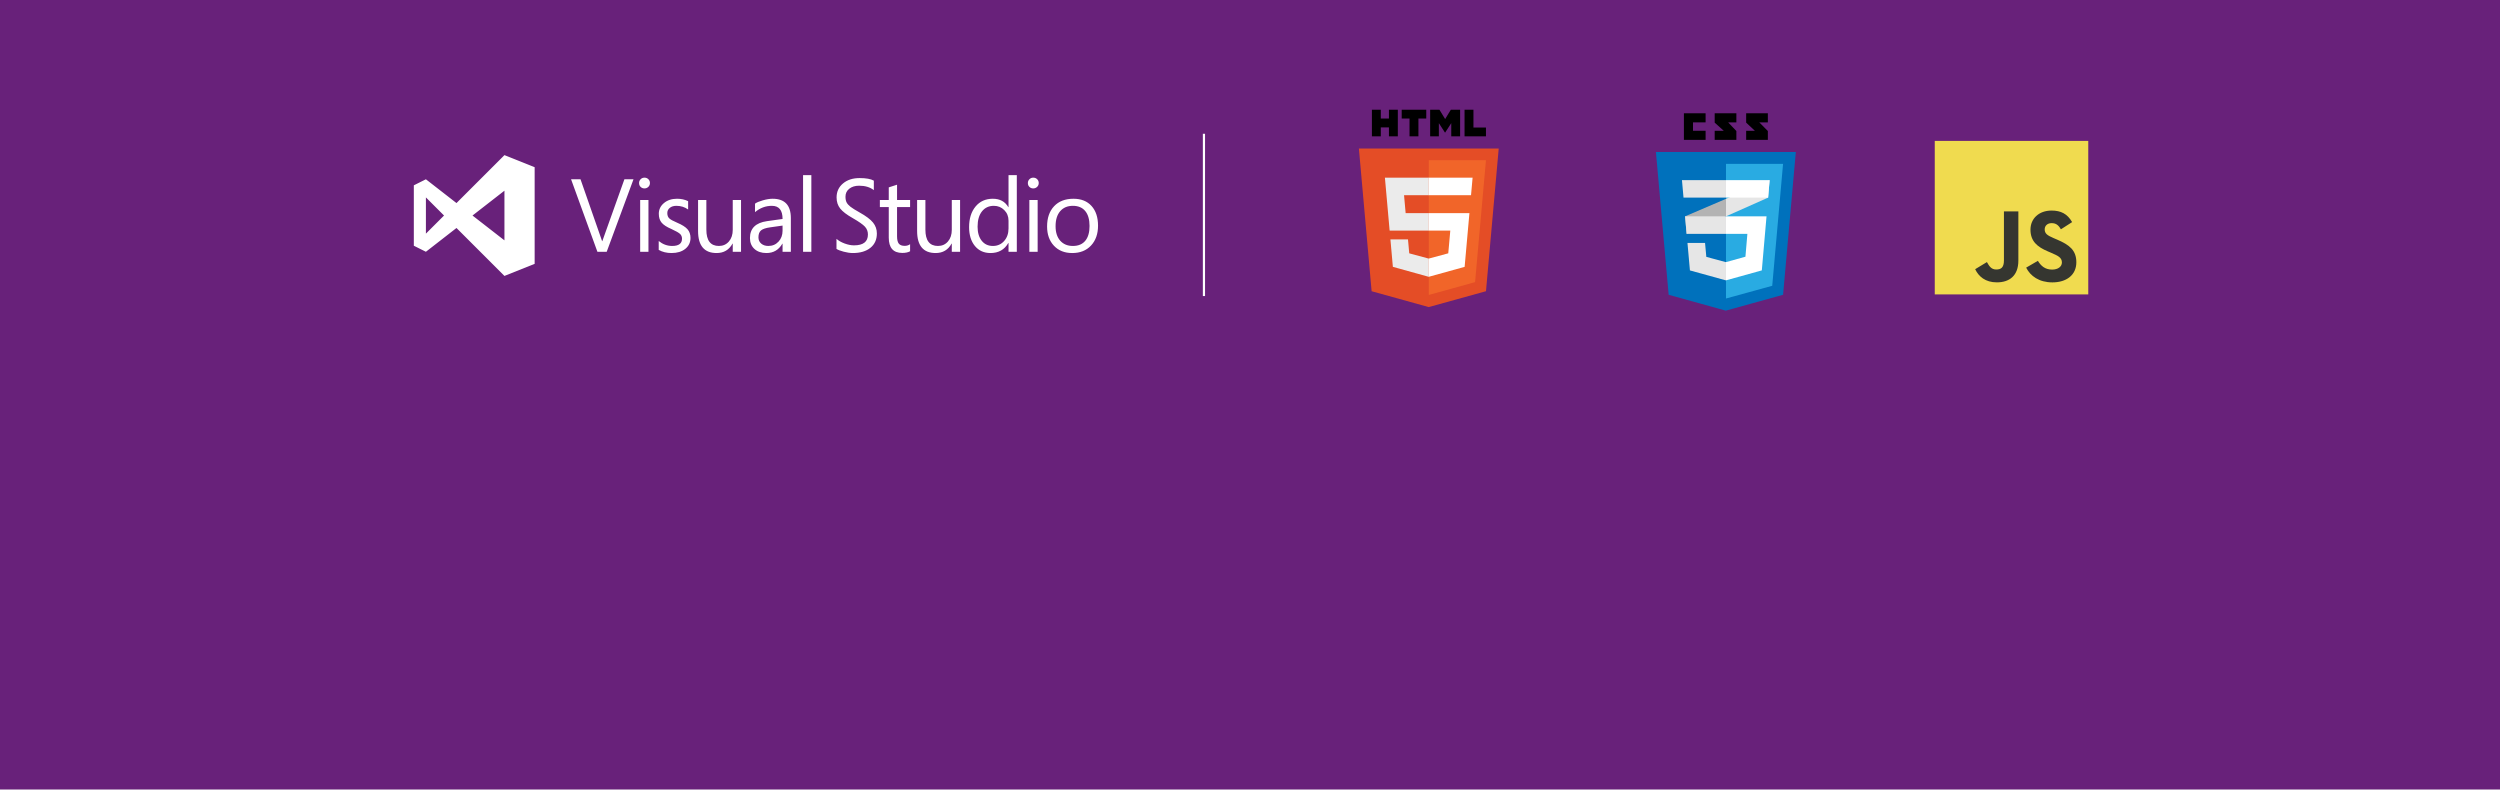
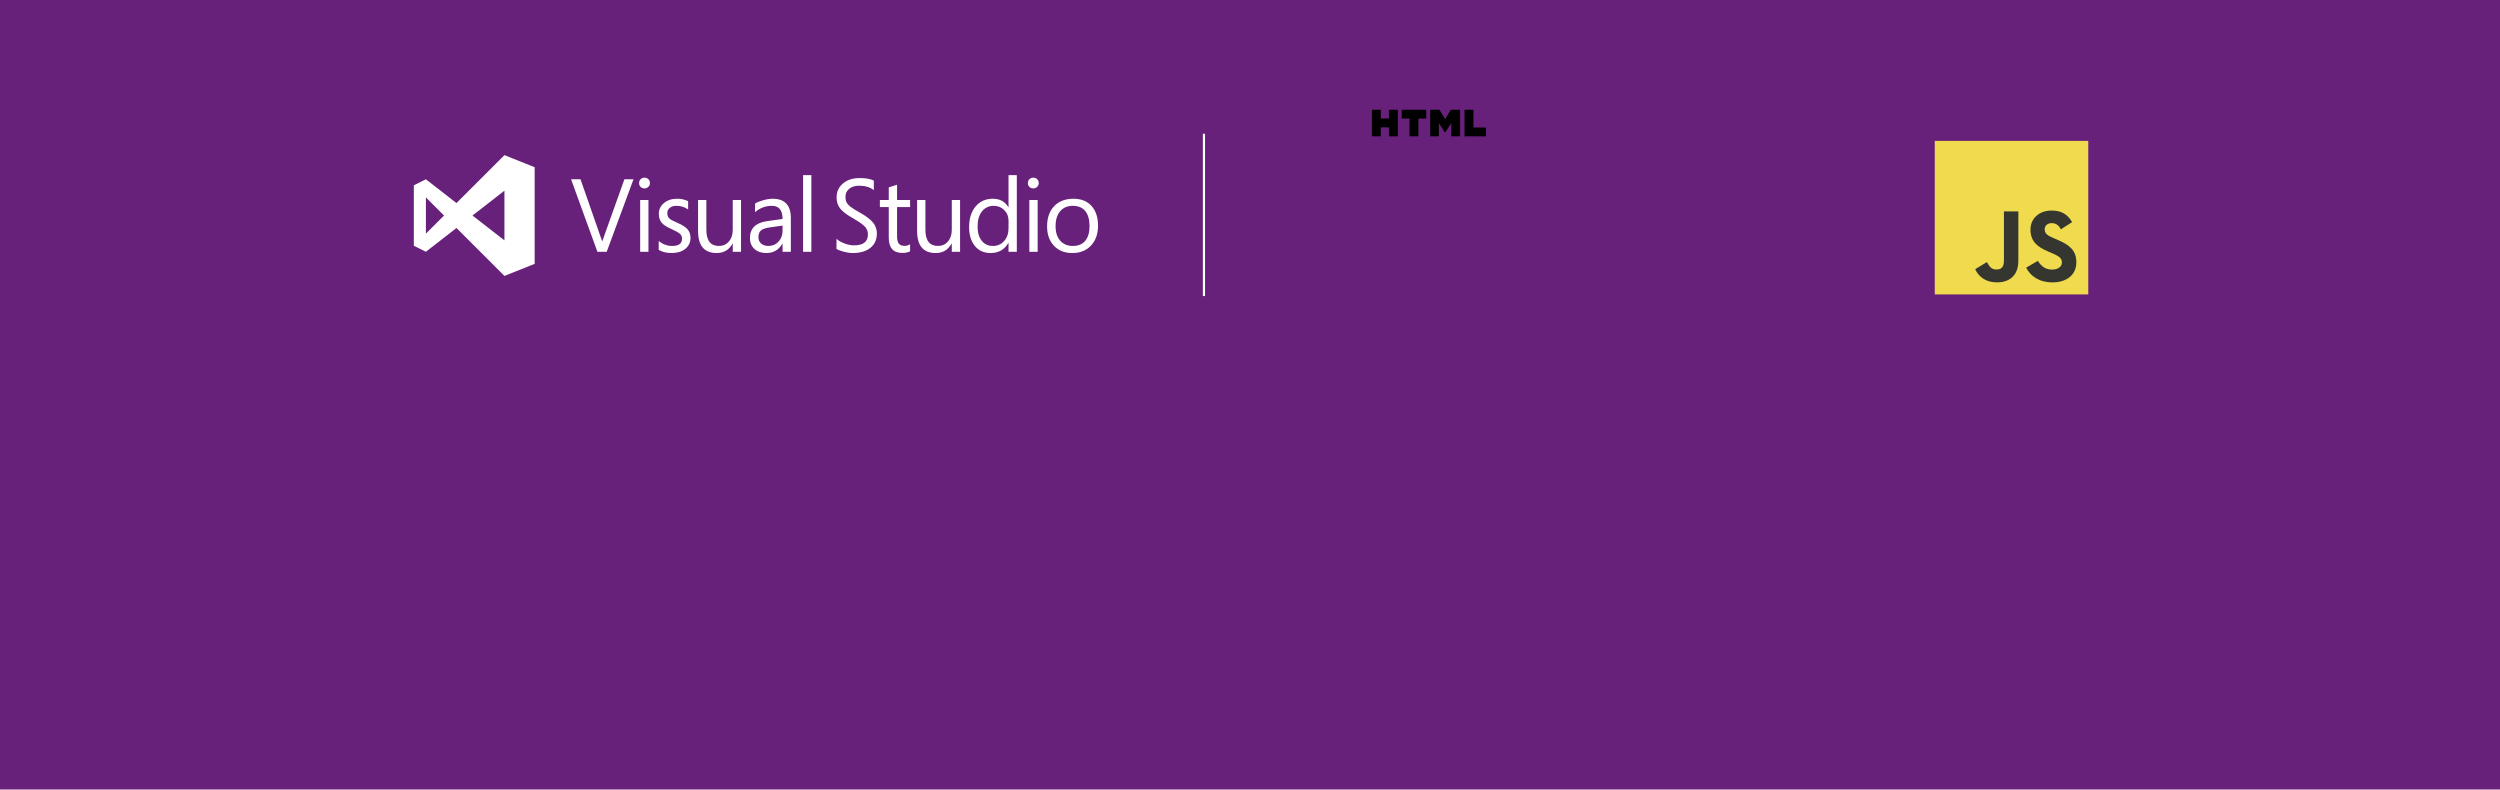
<svg xmlns="http://www.w3.org/2000/svg" viewBox="0 0 1140 360" enable-background="new 0 0 1140 360">
  <path fill="#68217A" d="M0 0h1140v360h-1140v-360z" />
-   <polygon fill="#E44D26" points="625.457,132.801 619.654,67.717 683.416,67.717 677.607,132.791 651.496,140.03" />
-   <polygon fill="#F16529" points="651.535,134.497 672.634,128.648 677.598,73.039 651.535,73.039" />
-   <polygon fill="#EBEBEB" points="651.535,97.178 640.973,97.178 640.243,89.004 651.535,89.004 651.535,81.021 651.508,81.021 631.519,81.021 631.71,83.163 633.672,105.16 651.535,105.16" />
-   <polygon fill="#EBEBEB" points="651.535,117.909 651.5,117.918 642.61,115.517 642.042,109.151 637.722,109.151 634.029,109.151 635.147,121.685 651.499,126.224 651.535,126.214" />
+   <polygon fill="#E44D26" Vector2s="625.457,132.801 619.654,67.717 683.416,67.717 677.607,132.791 651.496,140.03" />
+   <polygon fill="#F16529" Vector2s="651.535,134.497 672.634,128.648 677.598,73.039 651.535,73.039" />
+   <polygon fill="#EBEBEB" Vector2s="651.535,97.178 640.973,97.178 640.243,89.004 651.535,89.004 651.535,81.021 651.508,81.021 631.519,81.021 631.71,83.163 633.672,105.16 651.535,105.16" />
+   <polygon fill="#EBEBEB" Vector2s="651.535,117.909 651.5,117.918 642.61,115.517 642.042,109.151 637.722,109.151 634.029,109.151 635.147,121.685 651.499,126.224 651.535,126.214" />
  <path d="M625.587 50.03h4.057v4.008h3.711v-4.008h4.057v12.137h-4.057v-4.064h-3.711v4.064h-4.057v-12.137zm17.158 4.025h-3.571v-4.025h11.201v4.025h-3.573v8.112h-4.057v-8.112zm9.407-4.025h4.23l2.602 4.264 2.599-4.264h4.231v12.137h-4.04v-6.016l-2.791 4.315h-.07l-2.793-4.315v6.016h-3.969v-12.137zm15.682 0h4.058v8.125h5.705v4.012h-9.762v-12.137z" />
-   <polygon fill="#fff" points="651.508,97.178 651.508,105.16 661.337,105.16 660.41,115.512 651.508,117.915 651.508,126.22 667.872,121.685 667.992,120.336 669.868,99.321 670.062,97.178 667.911,97.178" />
-   <polygon fill="#fff" points="651.508,81.021 651.508,85.979 651.508,88.984 651.508,89.004 670.763,89.004 670.763,89.004 670.789,89.004 670.949,87.209 671.313,83.163 671.503,81.021" />
-   <polygon points="777.75,55.803 777.75,51.656 767.862,51.656 767.862,63.777 777.75,63.777 777.75,59.631 772.008,59.631 772.008,55.803" />
-   <polygon points="791.785,51.656 781.896,51.656 781.896,55.913 786.023,59.631 781.896,59.631 781.896,63.777 791.785,63.777 791.785,59.74 788.034,55.803 791.785,55.803" />
-   <polygon points="806.138,51.656 796.25,51.656 796.25,55.913 800.217,59.631 796.25,59.631 796.25,63.777 806.138,63.777 806.138,59.74 802.228,55.803 806.138,55.803" />
-   <polygon fill="#0071BC" points="760.908,134.424 755.103,69.309 818.897,69.309 813.085,134.413 786.961,141.656" />
-   <polygon fill="#29ABE2" points="787.054,136.117 808.137,130.316 813.077,74.732 787.054,74.732" />
-   <polygon fill="#B3B3B3" points="768.392,98.655 769.091,106.629 787.054,98.655 787.054,90.668" />
-   <polygon fill="#E6E6E6" points="806.948,82.142 787.054,90.668 787.054,98.655 806.262,90.116" />
-   <polygon fill="#E6E6E6" points="787.054,119.519 786.992,119.529 778.084,117.136 777.502,110.776 769.485,110.776 770.603,123.307 786.99,127.844 787.054,127.829" />
-   <polygon fill="#fff" points="787.054,98.655 787.054,106.629 796.807,106.629 795.92,117.055 787.054,119.526 787.054,127.835 803.386,123.298 805.536,98.655" />
-   <polygon fill="#E6E6E6" points="787.054,98.655 768.392,98.655 769.091,106.629 787.054,106.629" />
-   <polygon fill="#E6E6E6" points="787.054,90.116 787.054,82.142 786.973,82.142 766.974,82.142 767.682,90.116" />
-   <polygon fill="#fff" points="787.054,82.142 787.054,90.016 787.054,90.116 806.262,90.116 806.948,82.142" />
+   <polygon fill="#fff" Vector2s="651.508,97.178 651.508,105.16 661.337,105.16 660.41,115.512 651.508,117.915 651.508,126.22 667.872,121.685 667.992,120.336 669.868,99.321 670.062,97.178 667.911,97.178" />
+   <polygon fill="#fff" Vector2s="651.508,81.021 651.508,85.979 651.508,88.984 651.508,89.004 670.763,89.004 670.763,89.004 670.789,89.004 670.949,87.209 671.313,83.163 671.503,81.021" />
+   <polygon Vector2s="777.75,55.803 777.75,51.656 767.862,51.656 767.862,63.777 777.75,63.777 777.75,59.631 772.008,59.631 772.008,55.803" />
+   <polygon Vector2s="791.785,51.656 781.896,51.656 781.896,55.913 786.023,59.631 781.896,59.631 781.896,63.777 791.785,63.777 791.785,59.74 788.034,55.803 791.785,55.803" />
+   <polygon Vector2s="806.138,51.656 796.25,51.656 796.25,55.913 800.217,59.631 796.25,59.631 796.25,63.777 806.138,63.777 806.138,59.74 802.228,55.803 806.138,55.803" />
+   <polygon fill="#0071BC" Vector2s="760.908,134.424 755.103,69.309 818.897,69.309 813.085,134.413 786.961,141.656" />
+   <polygon fill="#29ABE2" Vector2s="787.054,136.117 808.137,130.316 813.077,74.732 787.054,74.732" />
+   <polygon fill="#B3B3B3" Vector2s="768.392,98.655 769.091,106.629 787.054,98.655 787.054,90.668" />
+   <polygon fill="#E6E6E6" Vector2s="806.948,82.142 787.054,90.668 787.054,98.655 806.262,90.116" />
+   <polygon fill="#E6E6E6" Vector2s="787.054,119.519 786.992,119.529 778.084,117.136 777.502,110.776 769.485,110.776 770.603,123.307 786.99,127.844 787.054,127.829" />
+   <polygon fill="#fff" Vector2s="787.054,98.655 787.054,106.629 796.807,106.629 795.92,117.055 787.054,119.526 787.054,127.835 803.386,123.298 805.536,98.655" />
+   <polygon fill="#E6E6E6" Vector2s="787.054,98.655 768.392,98.655 769.091,106.629 787.054,106.629" />
+   <polygon fill="#E6E6E6" Vector2s="787.054,90.116 787.054,82.142 786.973,82.142 766.974,82.142 767.682,90.116" />
+   <polygon fill="#fff" Vector2s="787.054,82.142 787.054,90.016 787.054,90.116 806.262,90.116 806.948,82.142" />
  <rect x="882.25" y="64.25" fill="#F0DB4F" width="70" height="70" />
  <path fill="#353630" d="M929.272 118.938c1.41 2.302 3.244 3.994 6.489 3.994 2.726 0 4.467-1.362 4.467-3.244 0-2.256-1.789-3.054-4.789-4.367l-1.644-.706c-4.747-2.022-7.9-4.556-7.9-9.911 0-4.933 3.759-8.689 9.633-8.689 4.182 0 7.189 1.456 9.356 5.267l-5.122 3.289c-1.128-2.022-2.344-2.819-4.233-2.819-1.927 0-3.148 1.222-3.148 2.819 0 1.973 1.222 2.772 4.044 3.994l1.644.704c5.589 2.397 8.744 4.84 8.744 10.333 0 5.922-4.652 9.167-10.9 9.167-6.109 0-10.056-2.911-11.987-6.727l5.346-3.104zm-23.236.57c1.033 1.833 1.973 3.383 4.233 3.383 2.161 0 3.524-.846 3.524-4.133v-22.367h6.578v22.456c0 6.811-3.993 9.911-9.822 9.911-5.267 0-8.317-2.726-9.868-6.008l5.355-3.242z" />
  <path d="M296.374 83.453c0 .708-.246 1.296-.737 1.763-.494.47-1.076.704-1.752.704-.693 0-1.277-.227-1.752-.681-.477-.452-.715-1.048-.715-1.786 0-.66.234-1.234.703-1.717.468-.484 1.057-.727 1.765-.727.706 0 1.299.239 1.775.715.475.477.713 1.054.713 1.729zm177.29 0c0 .708-.245 1.296-.737 1.763-.494.47-1.076.704-1.752.704-.693 0-1.277-.227-1.752-.681-.477-.452-.715-1.048-.715-1.786 0-.66.234-1.234.703-1.717.468-.484 1.057-.727 1.765-.727.706 0 1.299.239 1.775.715.475.477.713 1.054.713 1.729zm-184.79-1.697l-12.216 33.052h-4.241l-12.008-33.052h4.31l9.842 28.212h.092l10.072-28.212h4.149zm6.822 33.052h-3.78v-23.602h3.78v23.602zm19.173-6.316c0 2.044-.788 3.703-2.362 4.978-1.575 1.276-3.669 1.913-6.281 1.913-2.228 0-4.18-.476-5.854-1.429v-4.056c1.859 1.506 3.903 2.258 6.131 2.258 2.996 0 4.494-1.098 4.494-3.296 0-.891-.292-1.617-.876-2.178-.584-.561-1.913-1.317-3.988-2.27-2.09-.891-3.565-1.848-4.425-2.87-.861-1.022-1.291-2.378-1.291-4.068 0-1.951.784-3.58 2.351-4.886s3.557-1.959 5.97-1.959c1.859 0 3.542.369 5.048 1.106v3.803c-1.537-1.121-3.319-1.682-5.347-1.682-1.244 0-2.247.308-3.008.922-.761.614-1.141 1.406-1.141 2.374 0 1.045.292 1.848.876 2.408.584.561 1.79 1.226 3.619 1.994 2.243.953 3.818 1.951 4.725 2.996.906 1.046 1.359 2.36 1.359 3.942zm23.041 6.316h-3.78v-3.734h-.092c-1.567 2.873-3.987 4.31-7.26 4.31-5.639 0-8.459-3.357-8.459-10.072v-14.106h3.78v13.507c0 4.964 1.905 7.444 5.716 7.444 1.875 0 3.396-.68 4.564-2.04 1.168-1.36 1.752-3.13 1.752-5.313v-13.598h3.78v23.602zm22.716 0h-3.78v-3.688h-.092c-1.644 2.843-4.064 4.264-7.26 4.264-2.274 0-4.095-.618-5.462-1.855-1.368-1.237-2.051-2.9-2.051-4.99 0-4.394 2.597-6.961 7.791-7.698l7.076-.991c0-3.995-1.621-5.993-4.863-5.993-2.843 0-5.409.96-7.698 2.881v-3.872c.692-.522 1.875-1.026 3.549-1.51 1.675-.484 3.165-.726 4.472-.726 5.547 0 8.321 2.943 8.321 8.828v15.35zm-3.78-11.94l-5.716.807c-1.952.276-3.319.741-4.103 1.394-.784.653-1.176 1.71-1.176 3.17 0 1.183.422 2.132 1.268 2.846.845.714 1.928 1.071 3.25 1.071 1.875 0 3.423-.66 4.644-1.982 1.222-1.321 1.832-2.973 1.832-4.956v-2.35zm13.13 11.94h-3.78v-34.942h3.78v34.942zm29.875-8.344c0 2.781-.983 4.964-2.95 6.546-1.967 1.583-4.641 2.374-8.021 2.374-1.23 0-2.616-.204-4.16-.611-1.544-.407-2.639-.833-3.284-1.279v-4.587c.937.845 2.17 1.552 3.699 2.121s2.954.853 4.276.853c4.241 0 6.361-1.652 6.361-4.956 0-1.383-.453-2.57-1.36-3.561-.907-.991-2.766-2.294-5.578-3.907-2.719-1.536-4.625-2.996-5.716-4.379-1.091-1.383-1.637-3.065-1.637-5.048 0-2.612.976-4.736 2.927-6.373 1.951-1.637 4.472-2.455 7.56-2.455 2.965 0 5.132.392 6.5 1.176v4.333c-1.721-1.352-3.957-2.028-6.707-2.028-1.829 0-3.323.457-4.483 1.371-1.16.914-1.74 2.124-1.74 3.63 0 1.091.173 1.967.519 2.627.346.661.93 1.314 1.752 1.959.822.646 2.209 1.514 4.16 2.604 2.919 1.629 4.963 3.166 6.131 4.61 1.167 1.446 1.751 3.105 1.751 4.98zm15.151 8.113c-.907.507-2.09.761-3.549.761-4.118 0-6.177-2.32-6.177-6.961v-13.967h-4.057v-3.204h4.057v-5.762l3.78-1.221v6.983h5.946v3.204h-5.946v13.322c0 1.583.269 2.709.807 3.377.538.668 1.437 1.003 2.697 1.003.937 0 1.752-.254 2.443-.761v3.226zm22.793.231h-3.78v-3.734h-.092c-1.567 2.873-3.987 4.31-7.26 4.31-5.639 0-8.459-3.357-8.459-10.072v-14.106h3.78v13.507c0 4.964 1.905 7.444 5.716 7.444 1.874 0 3.396-.68 4.563-2.04 1.168-1.36 1.752-3.13 1.752-5.313v-13.598h3.78v23.602zm25.871 0h-3.78v-4.011h-.092c-1.752 3.058-4.456 4.587-8.113 4.587-2.981 0-5.355-1.071-7.122-3.215-1.767-2.143-2.651-5.005-2.651-8.586 0-3.902.98-7.037 2.939-9.404 1.959-2.366 4.583-3.549 7.871-3.549 3.227 0 5.585 1.276 7.076 3.826h.092v-14.59h3.78v34.942zm-3.78-10.672v-3.48c0-1.951-.65-3.572-1.948-4.863-1.299-1.291-2.878-1.936-4.737-1.936-2.274 0-4.079.841-5.416 2.524s-2.005 4.015-2.005 6.995c0 2.705.63 4.844 1.89 6.419 1.26 1.575 2.958 2.363 5.094 2.363 2.074 0 3.78-.752 5.117-2.258 1.337-1.508 2.005-3.428 2.005-5.764zm13.282 10.672h-3.78v-23.602h3.78v23.602zm27.536-11.893c0 3.749-1.064 6.765-3.192 9.047-2.128 2.282-4.982 3.423-8.563 3.423-3.488 0-6.273-1.11-8.355-3.33-2.082-2.22-3.123-5.143-3.123-8.77 0-3.903 1.068-6.987 3.204-9.254 2.135-2.266 5.078-3.4 8.828-3.4 3.503 0 6.246 1.095 8.228 3.285 1.982 2.188 2.973 5.188 2.973 8.999zm-3.872.138c0-2.965-.657-5.24-1.971-6.823-1.314-1.582-3.192-2.374-5.635-2.374-2.428 0-4.349.811-5.762 2.432-1.414 1.621-2.12 3.906-2.12 6.857 0 2.828.71 5.036 2.132 6.626 1.421 1.59 3.338 2.385 5.751 2.385 2.458 0 4.341-.784 5.647-2.351 1.304-1.566 1.958-3.817 1.958-6.752zm-266.807-32.32l-21.866 21.866-13.946-10.847-5.509 2.754v27.547l5.509 2.755 13.946-10.848 21.866 21.866 13.774-5.509v-44.075l-13.774-5.509zm-35.812 35.811v-16.528l8.265 8.265-8.265 8.263zm21.251-8.263l14.561-11.326v22.651l-14.561-11.325z" fill="#fff" />
  <rect x="548.5" y="61" fill="#fff" width="1" height="74" />
</svg>
